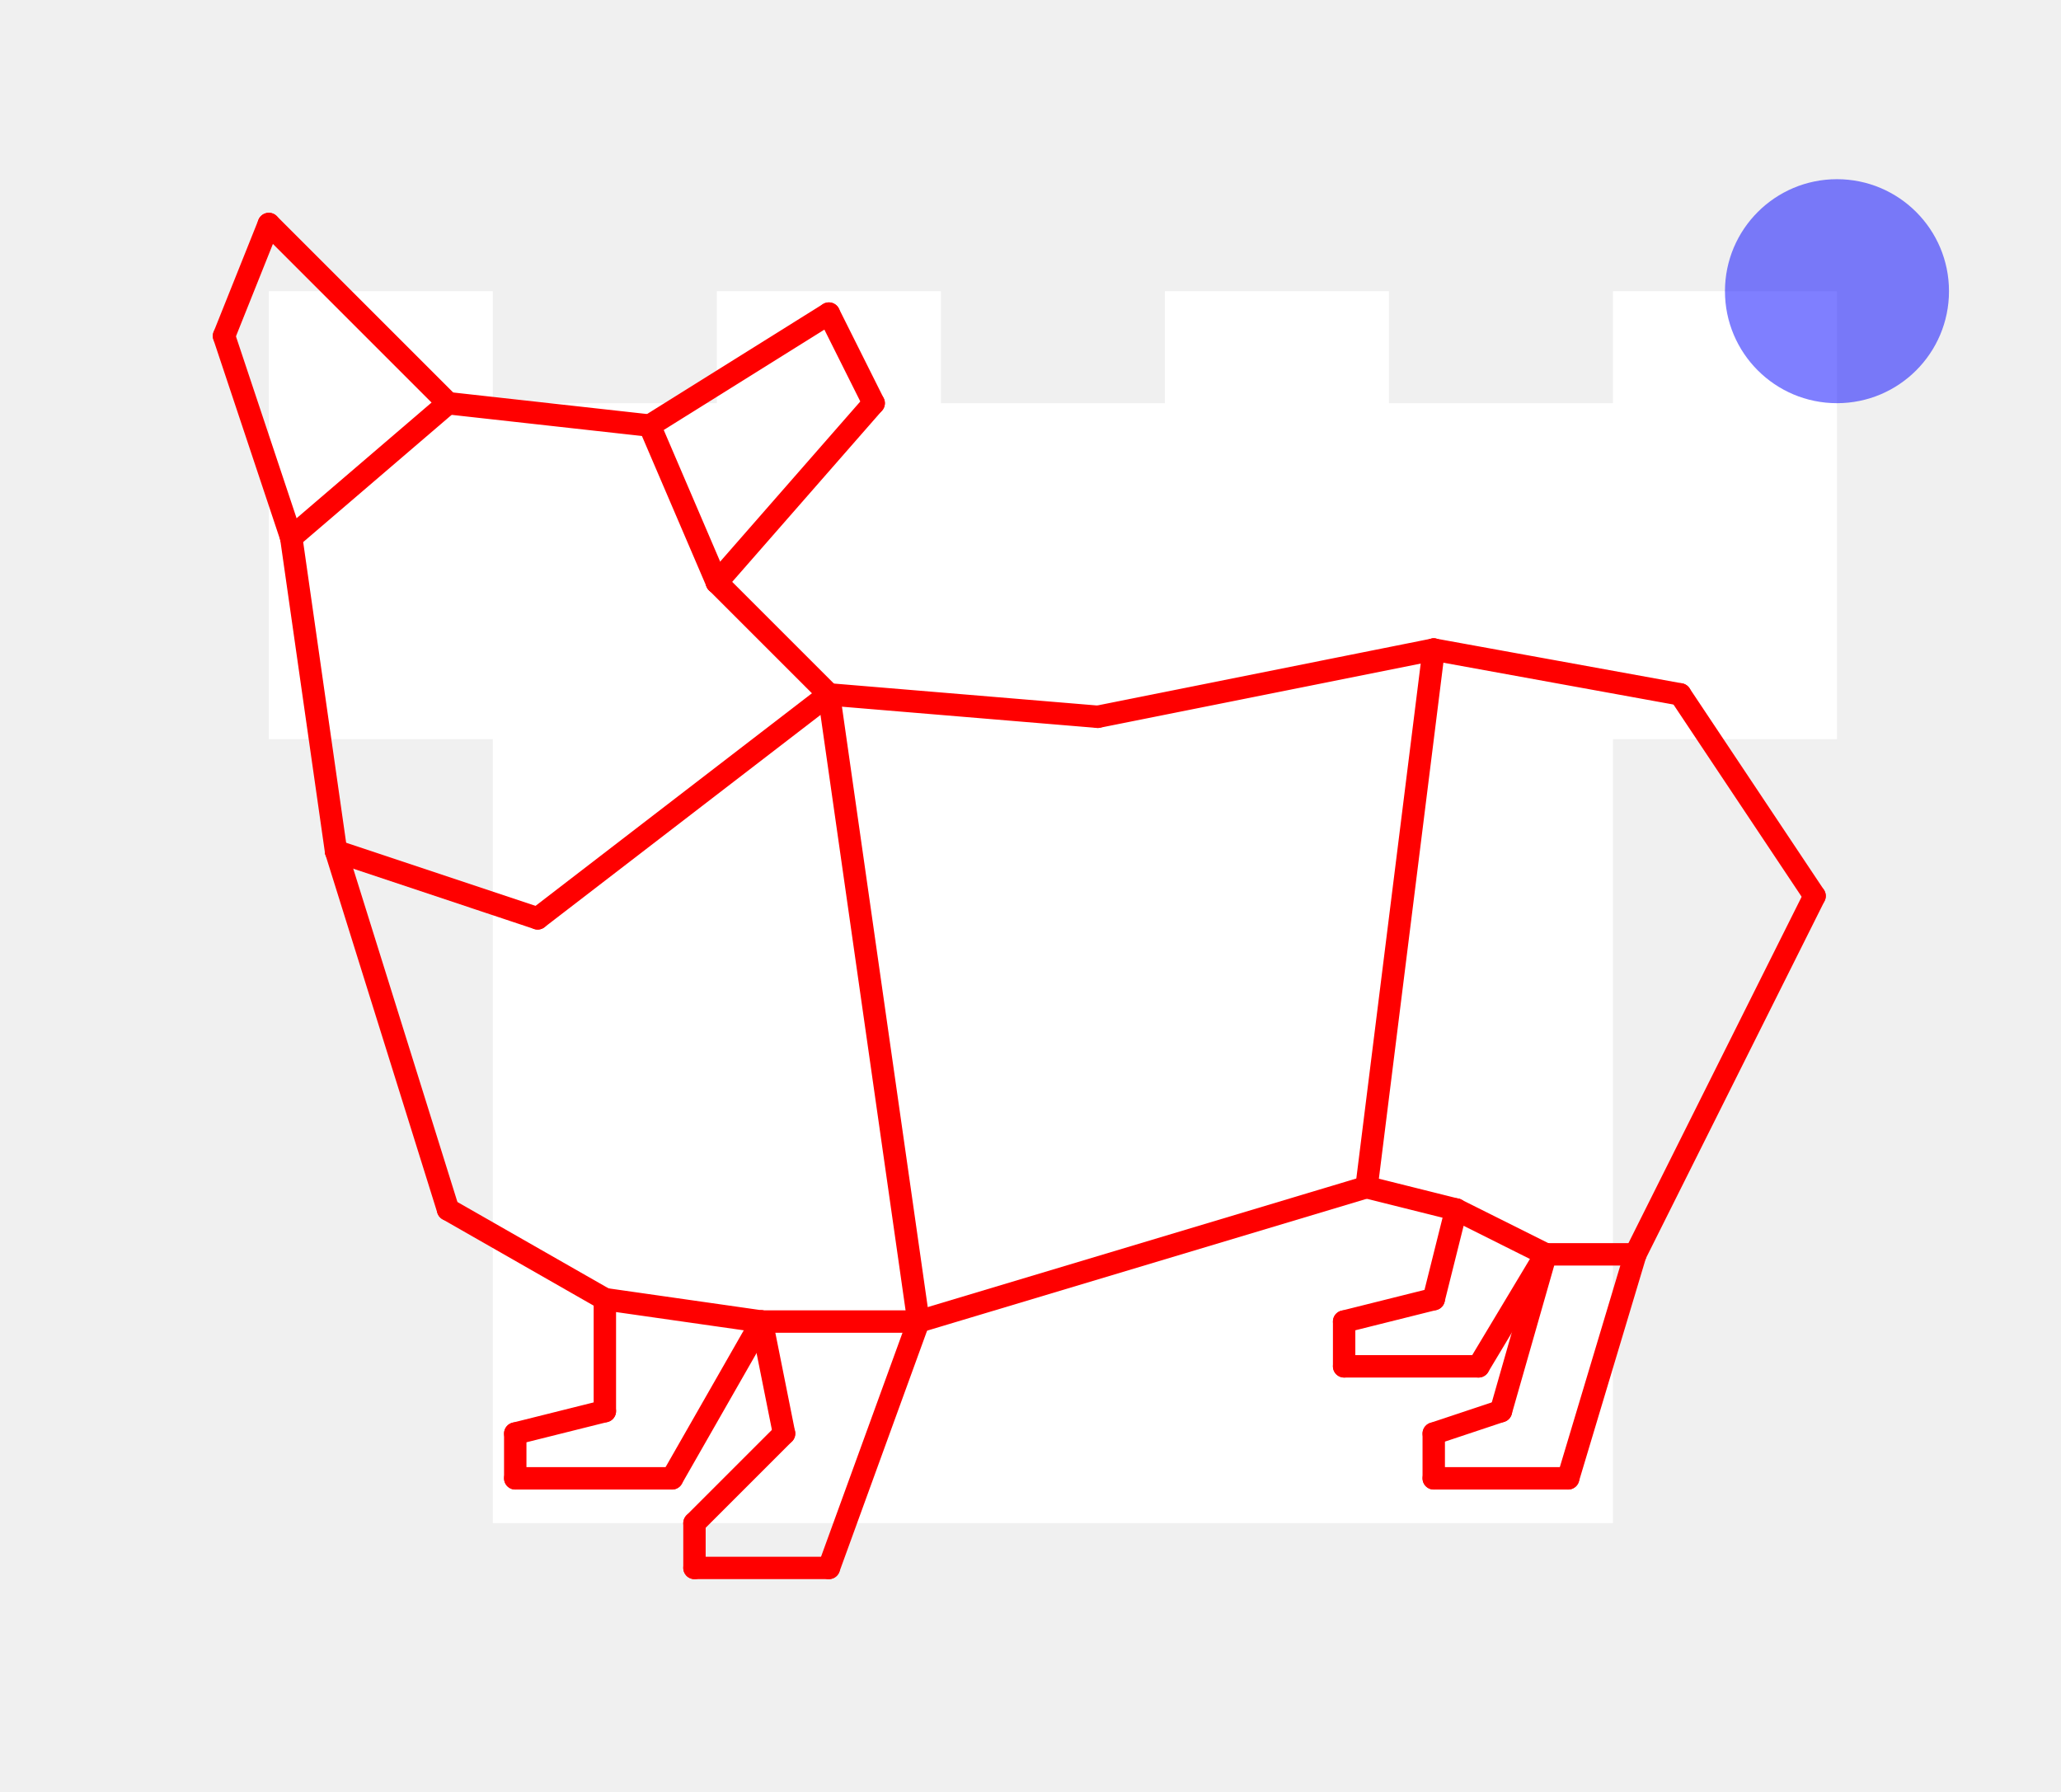
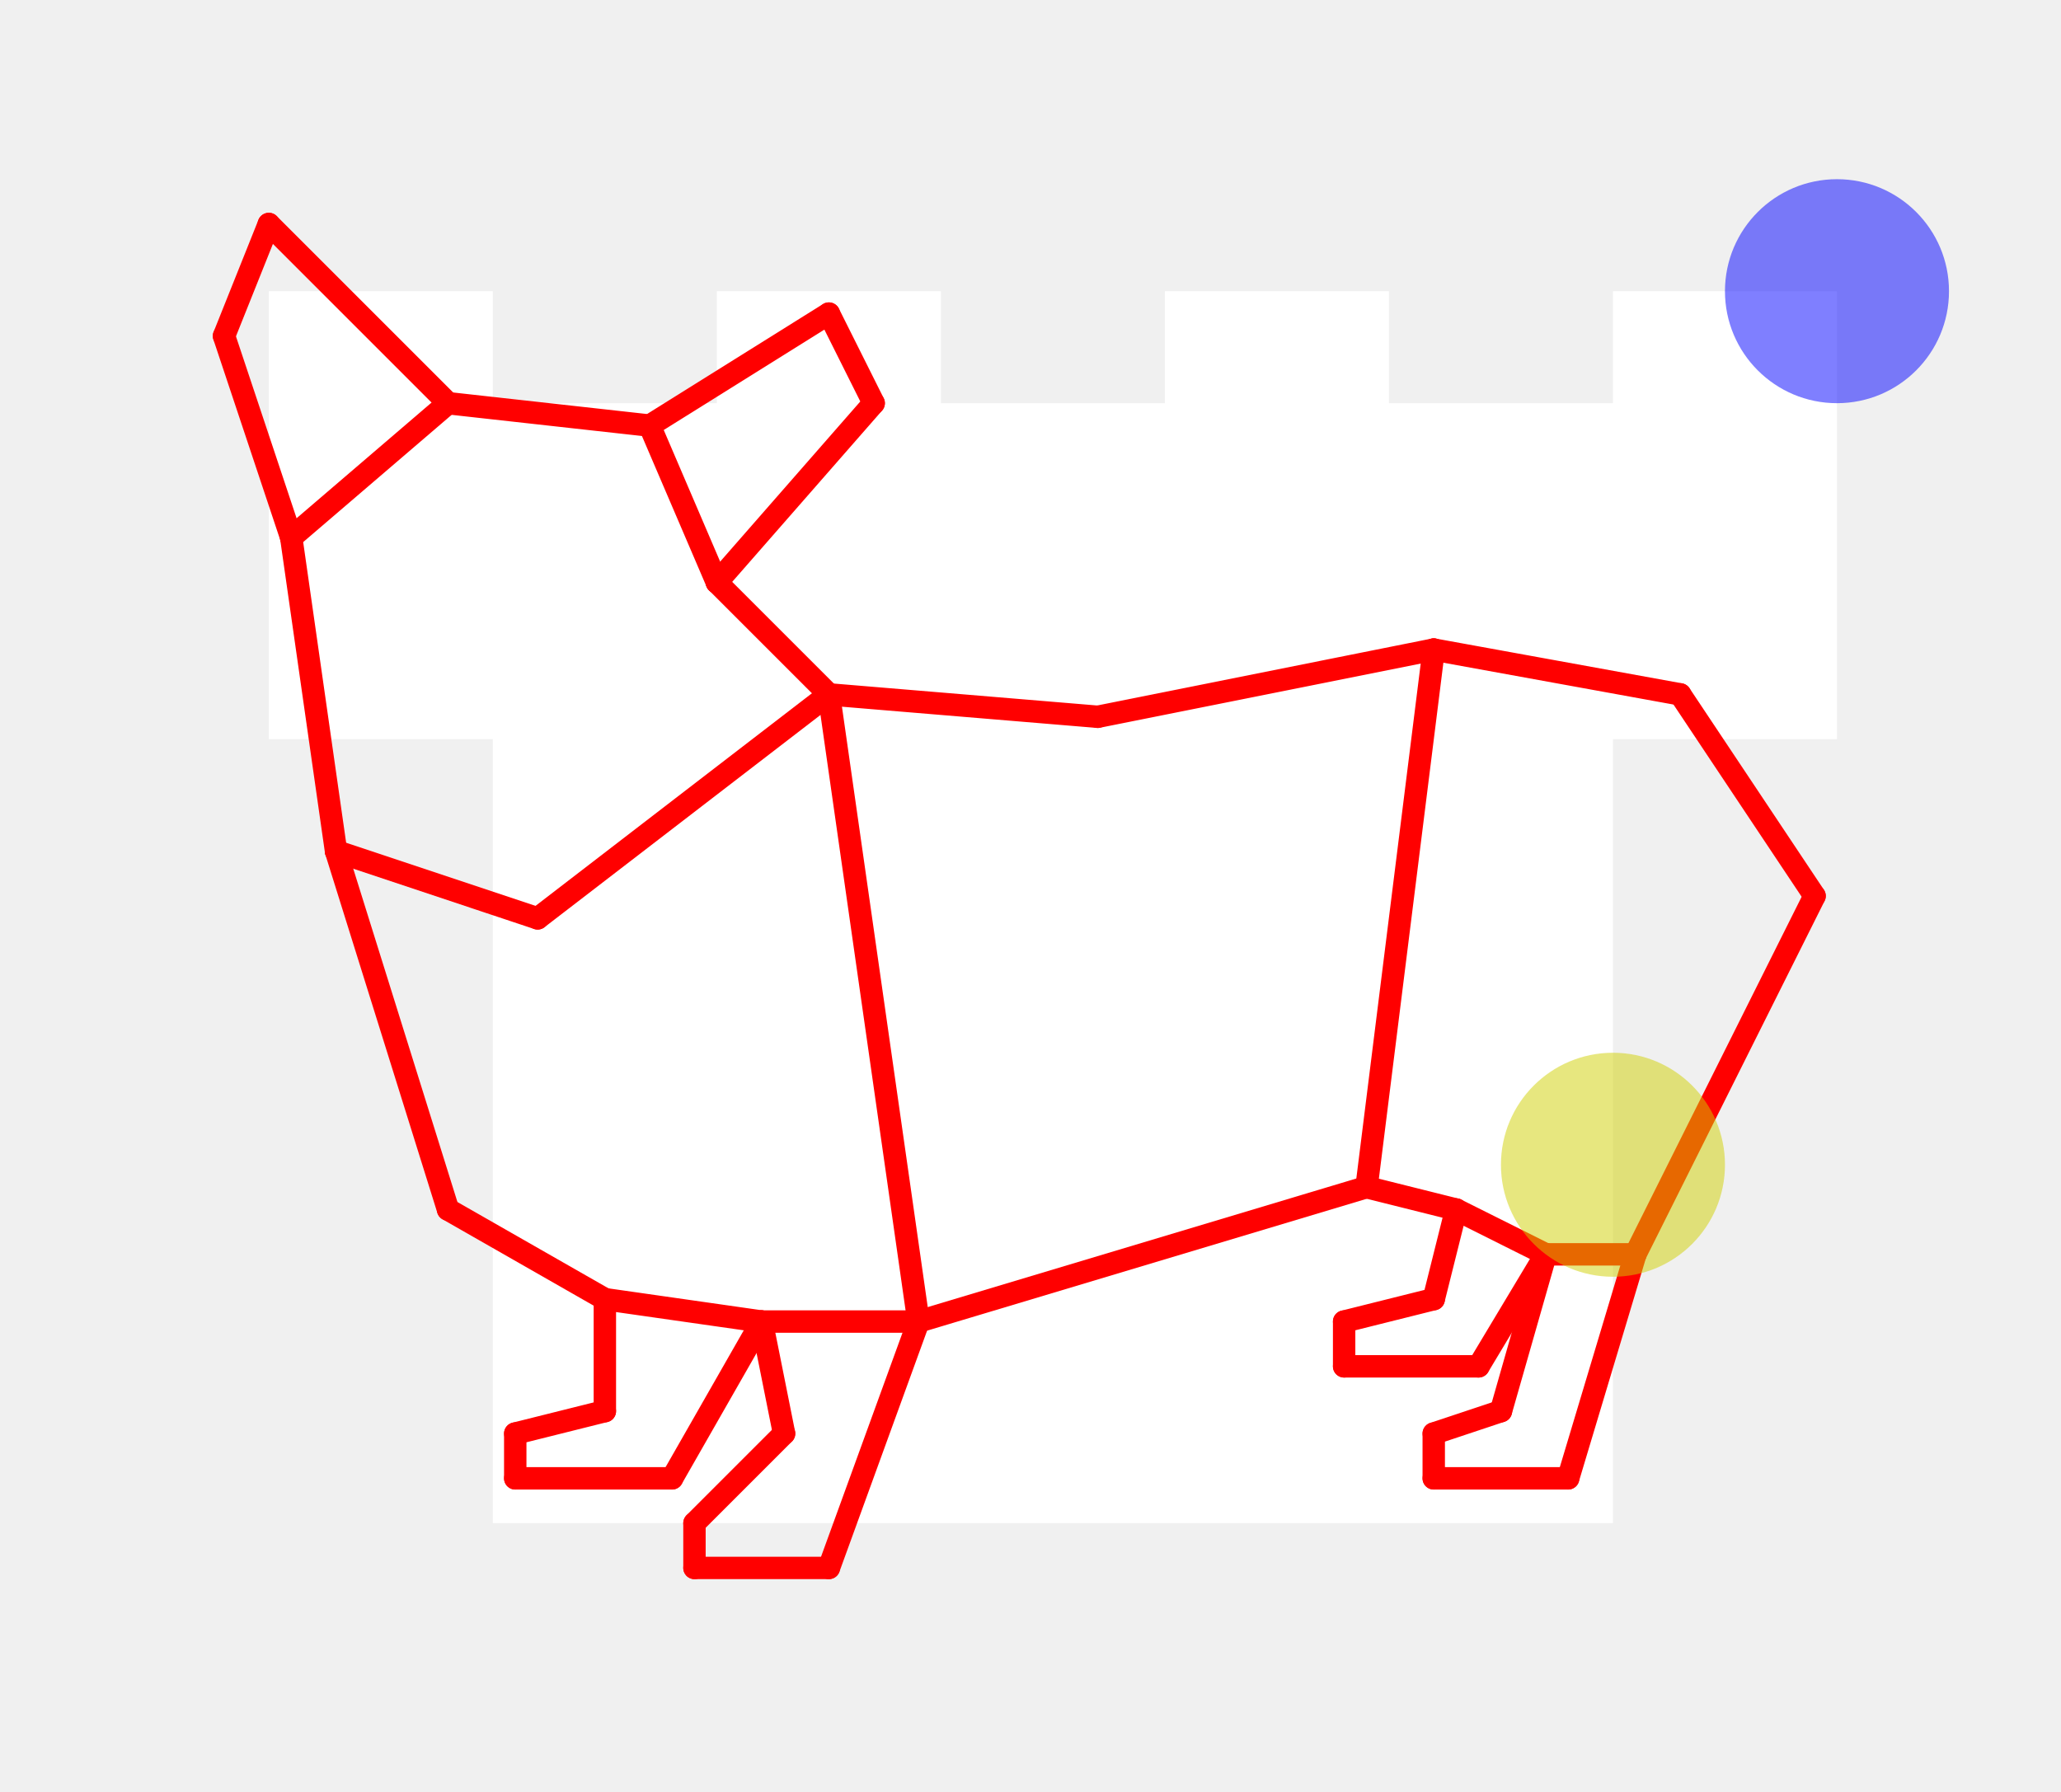
<svg xmlns="http://www.w3.org/2000/svg" viewBox="-7 -8 92 80" style="background-color: #00000066">
  <path d="M 15,60 L 15,25 L 5,25 L 5,5 L 15,5 L 15,10 L 25,10 L 25,5 L 35,5 L 35,10 L 45,10 L 45,5 L 55,5 L 55,10 L 65,10 L 65,5 L 75,5 L 75,25 L 65,25 L 65,60" style="fill:#ffffff; fill-rule:evenodd; stroke:none" />
  <g style="fill:none;stroke:#ff0000;stroke-linecap:round">
    <path d="M 6,16 L 3,7" />
    <path d="M 3,7 L 5,2" />
    <path d="M 5,2 L 13,10" />
    <path d="M 13,10 L 6,16" />
    <path d="M 13,10 L 22,11" />
    <path d="M 22,11 L 30,6" />
    <path d="M 30,6 L 32,10" />
    <path d="M 32,10 L 25,18" />
    <path d="M 25,18 L 22,11" />
    <path d="M 6,16 L 8,30" />
    <path d="M 8,30 L 17,33" />
    <path d="M 17,33 L 30,23" />
    <path d="M 30,23 L 25,18" />
    <path d="M 20,50 L 20,55" />
    <path d="M 20,55 L 16,56" />
    <path d="M 16,56 L 16,58" />
    <path d="M 16,58 L 23,58" />
    <path d="M 23,58 L 27,51" />
    <path d="M 27,51 L 28,56" />
    <path d="M 28,56 L 24,60" />
    <path d="M 24,60 L 24,62" />
    <path d="M 24,62 L 30,62" />
    <path d="M 30,62 L 34,51" />
    <path d="M 34,51 L 27,51" />
    <path d="M 27,51 L 20,50" />
    <path d="M 8,30 L 13,46" />
    <path d="M 13,46 L 20,50" />
    <path d="M 34,51 L 30,23" />
    <path d="M 30,23 L 42,24" />
    <path d="M 42,24 L 57,21" />
    <path d="M 57,21 L 54,45" />
    <path d="M 54,45 L 34,51" />
    <path d="M 58,46 L 57,50" />
    <path d="M 57,50 L 53,51" />
    <path d="M 53,51 L 53,53" />
    <path d="M 53,53 L 59,53" />
    <path d="M 59,53 L 62,48" />
    <path d="M 62,48 L 60,55" />
    <path d="M 60,55 L 57,56" />
    <path d="M 57,56 L 57,58" />
    <path d="M 57,58 L 63,58" />
    <path d="M 63,58 L 66,48" />
    <path d="M 66,48 L 62,48" />
    <path d="M 62,48 L 58,46" />
    <path d="M 58,46 L 54,45" />
    <path d="M 66,48 L 74,32" />
    <path d="M 74,32 L 68,23" />
    <path d="M 68,23 L 57,21" />
  </g>
  <circle cx="75" cy="5" r="5px" style="fill:#0000ff80" />
+   <circle cx="65" cy="44" r="5px" style="fill:#d0d00080" />
</svg>
